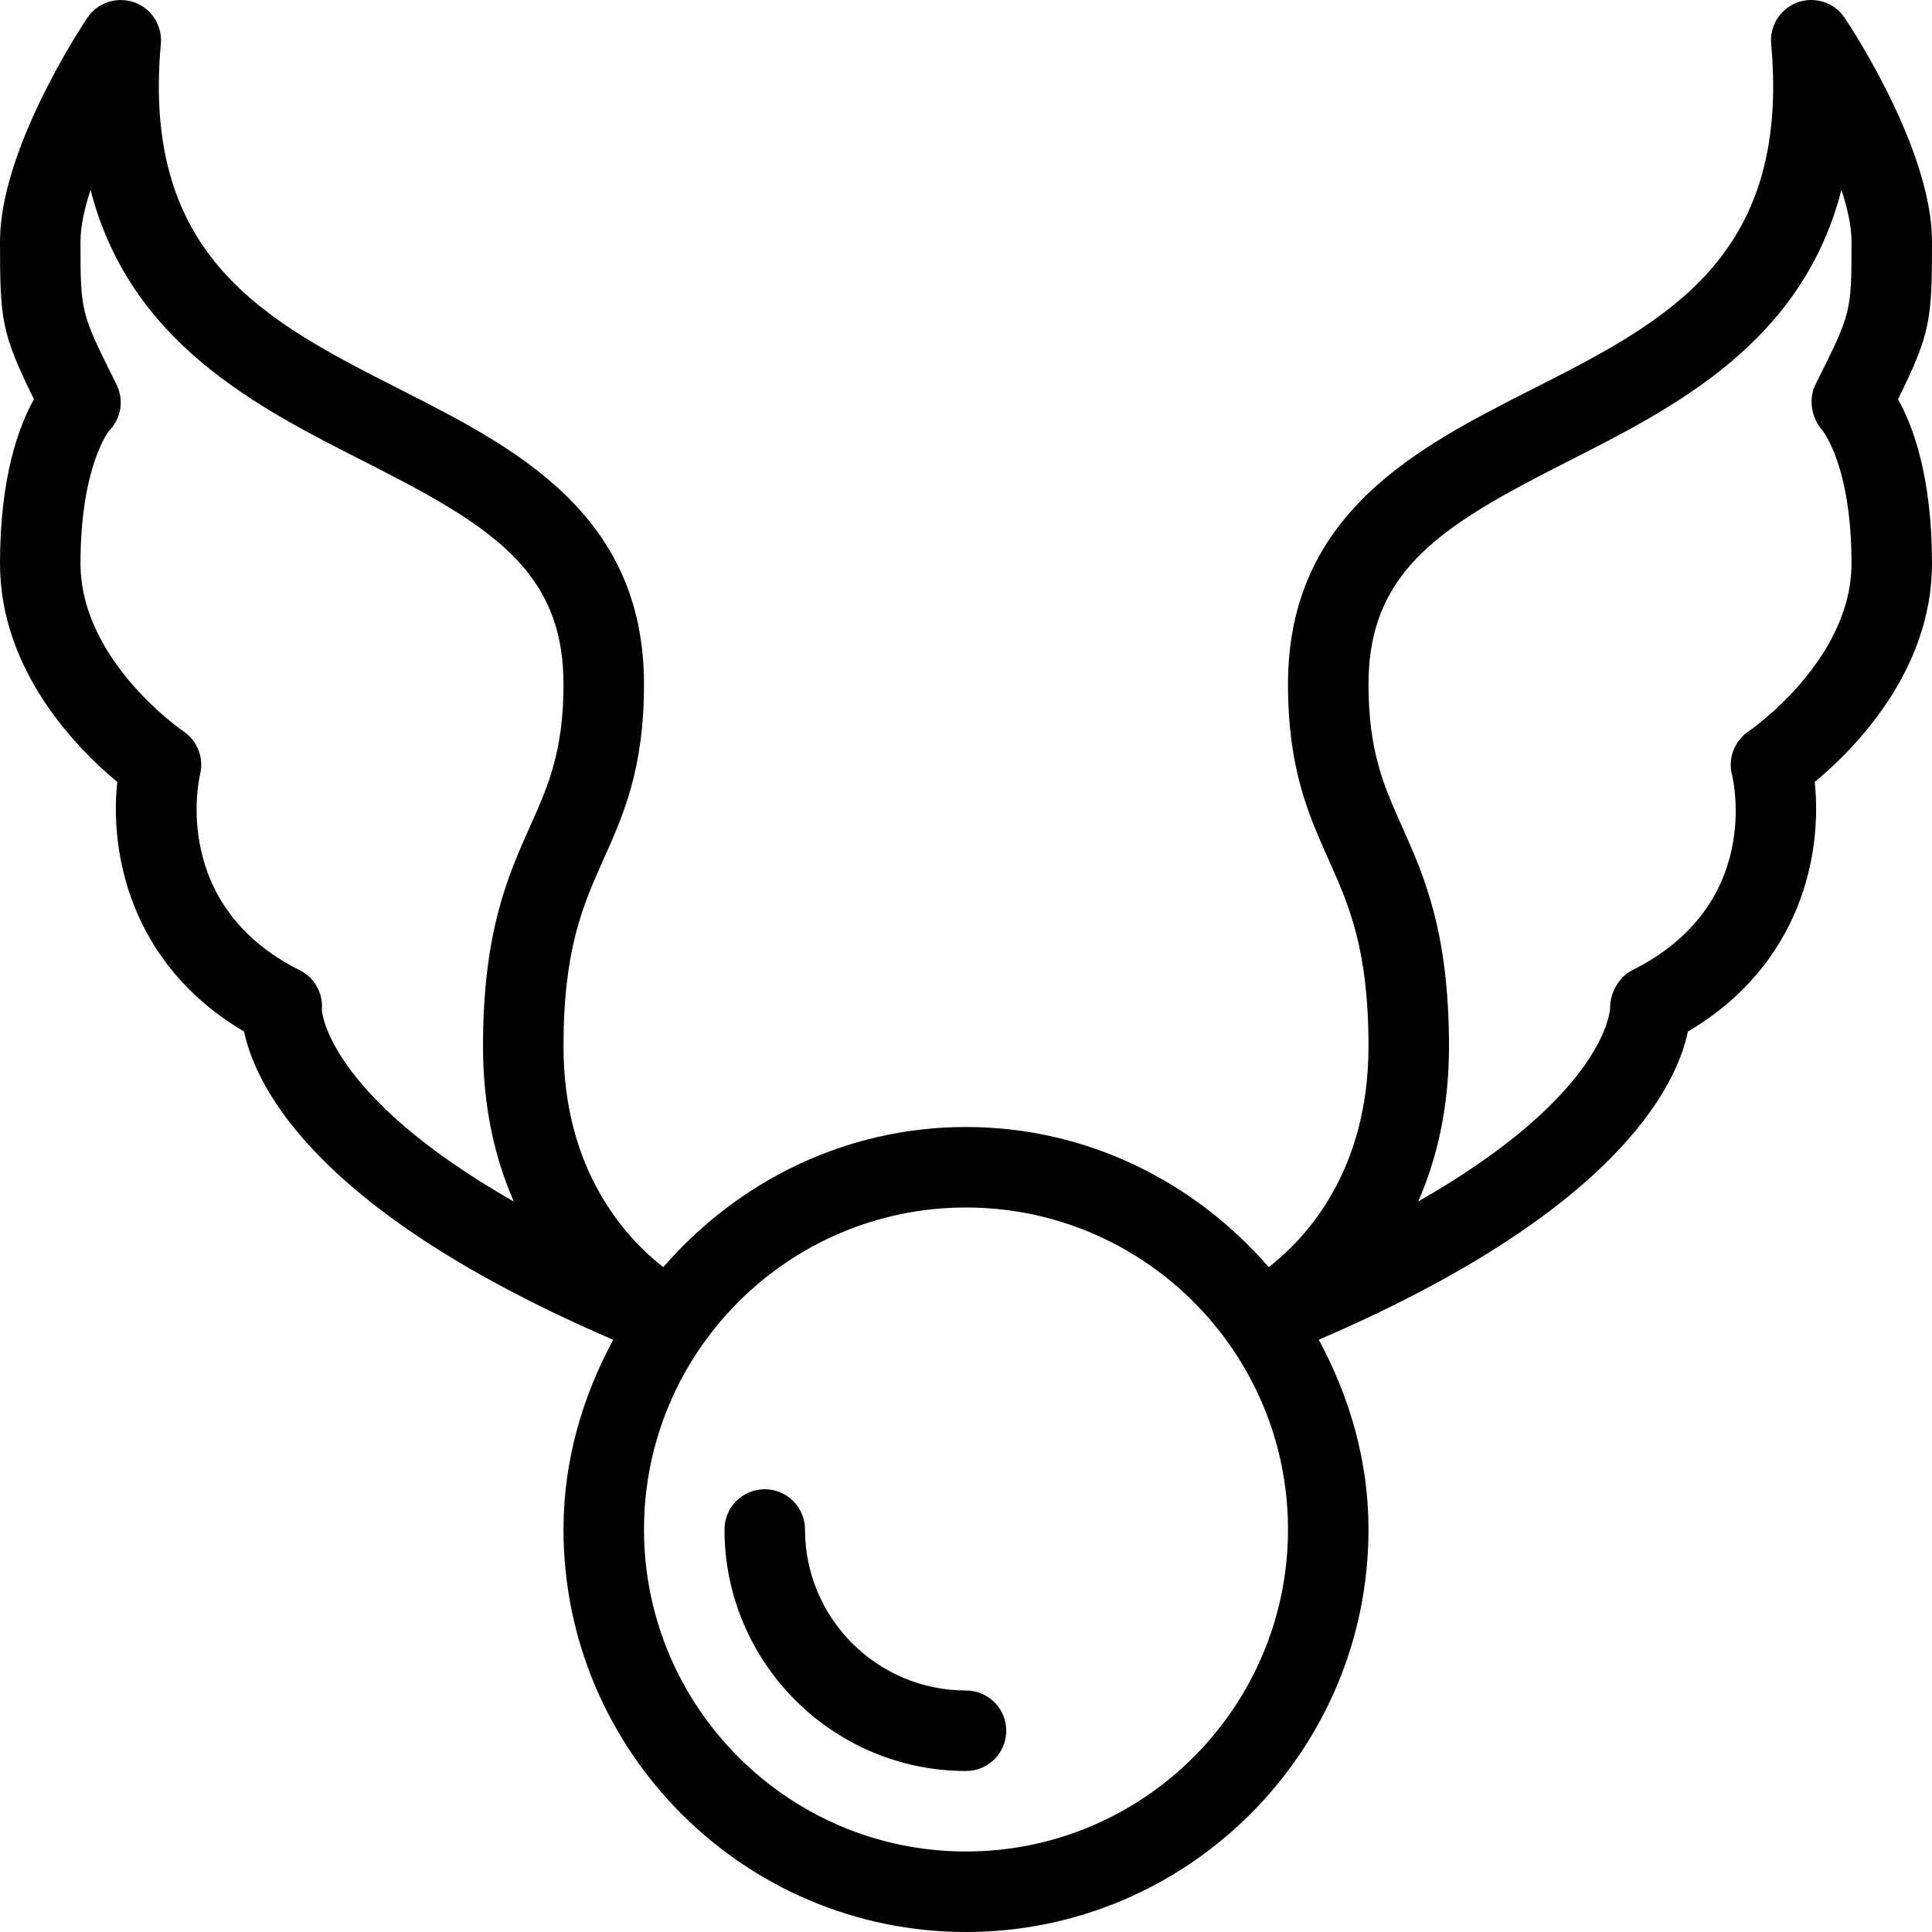
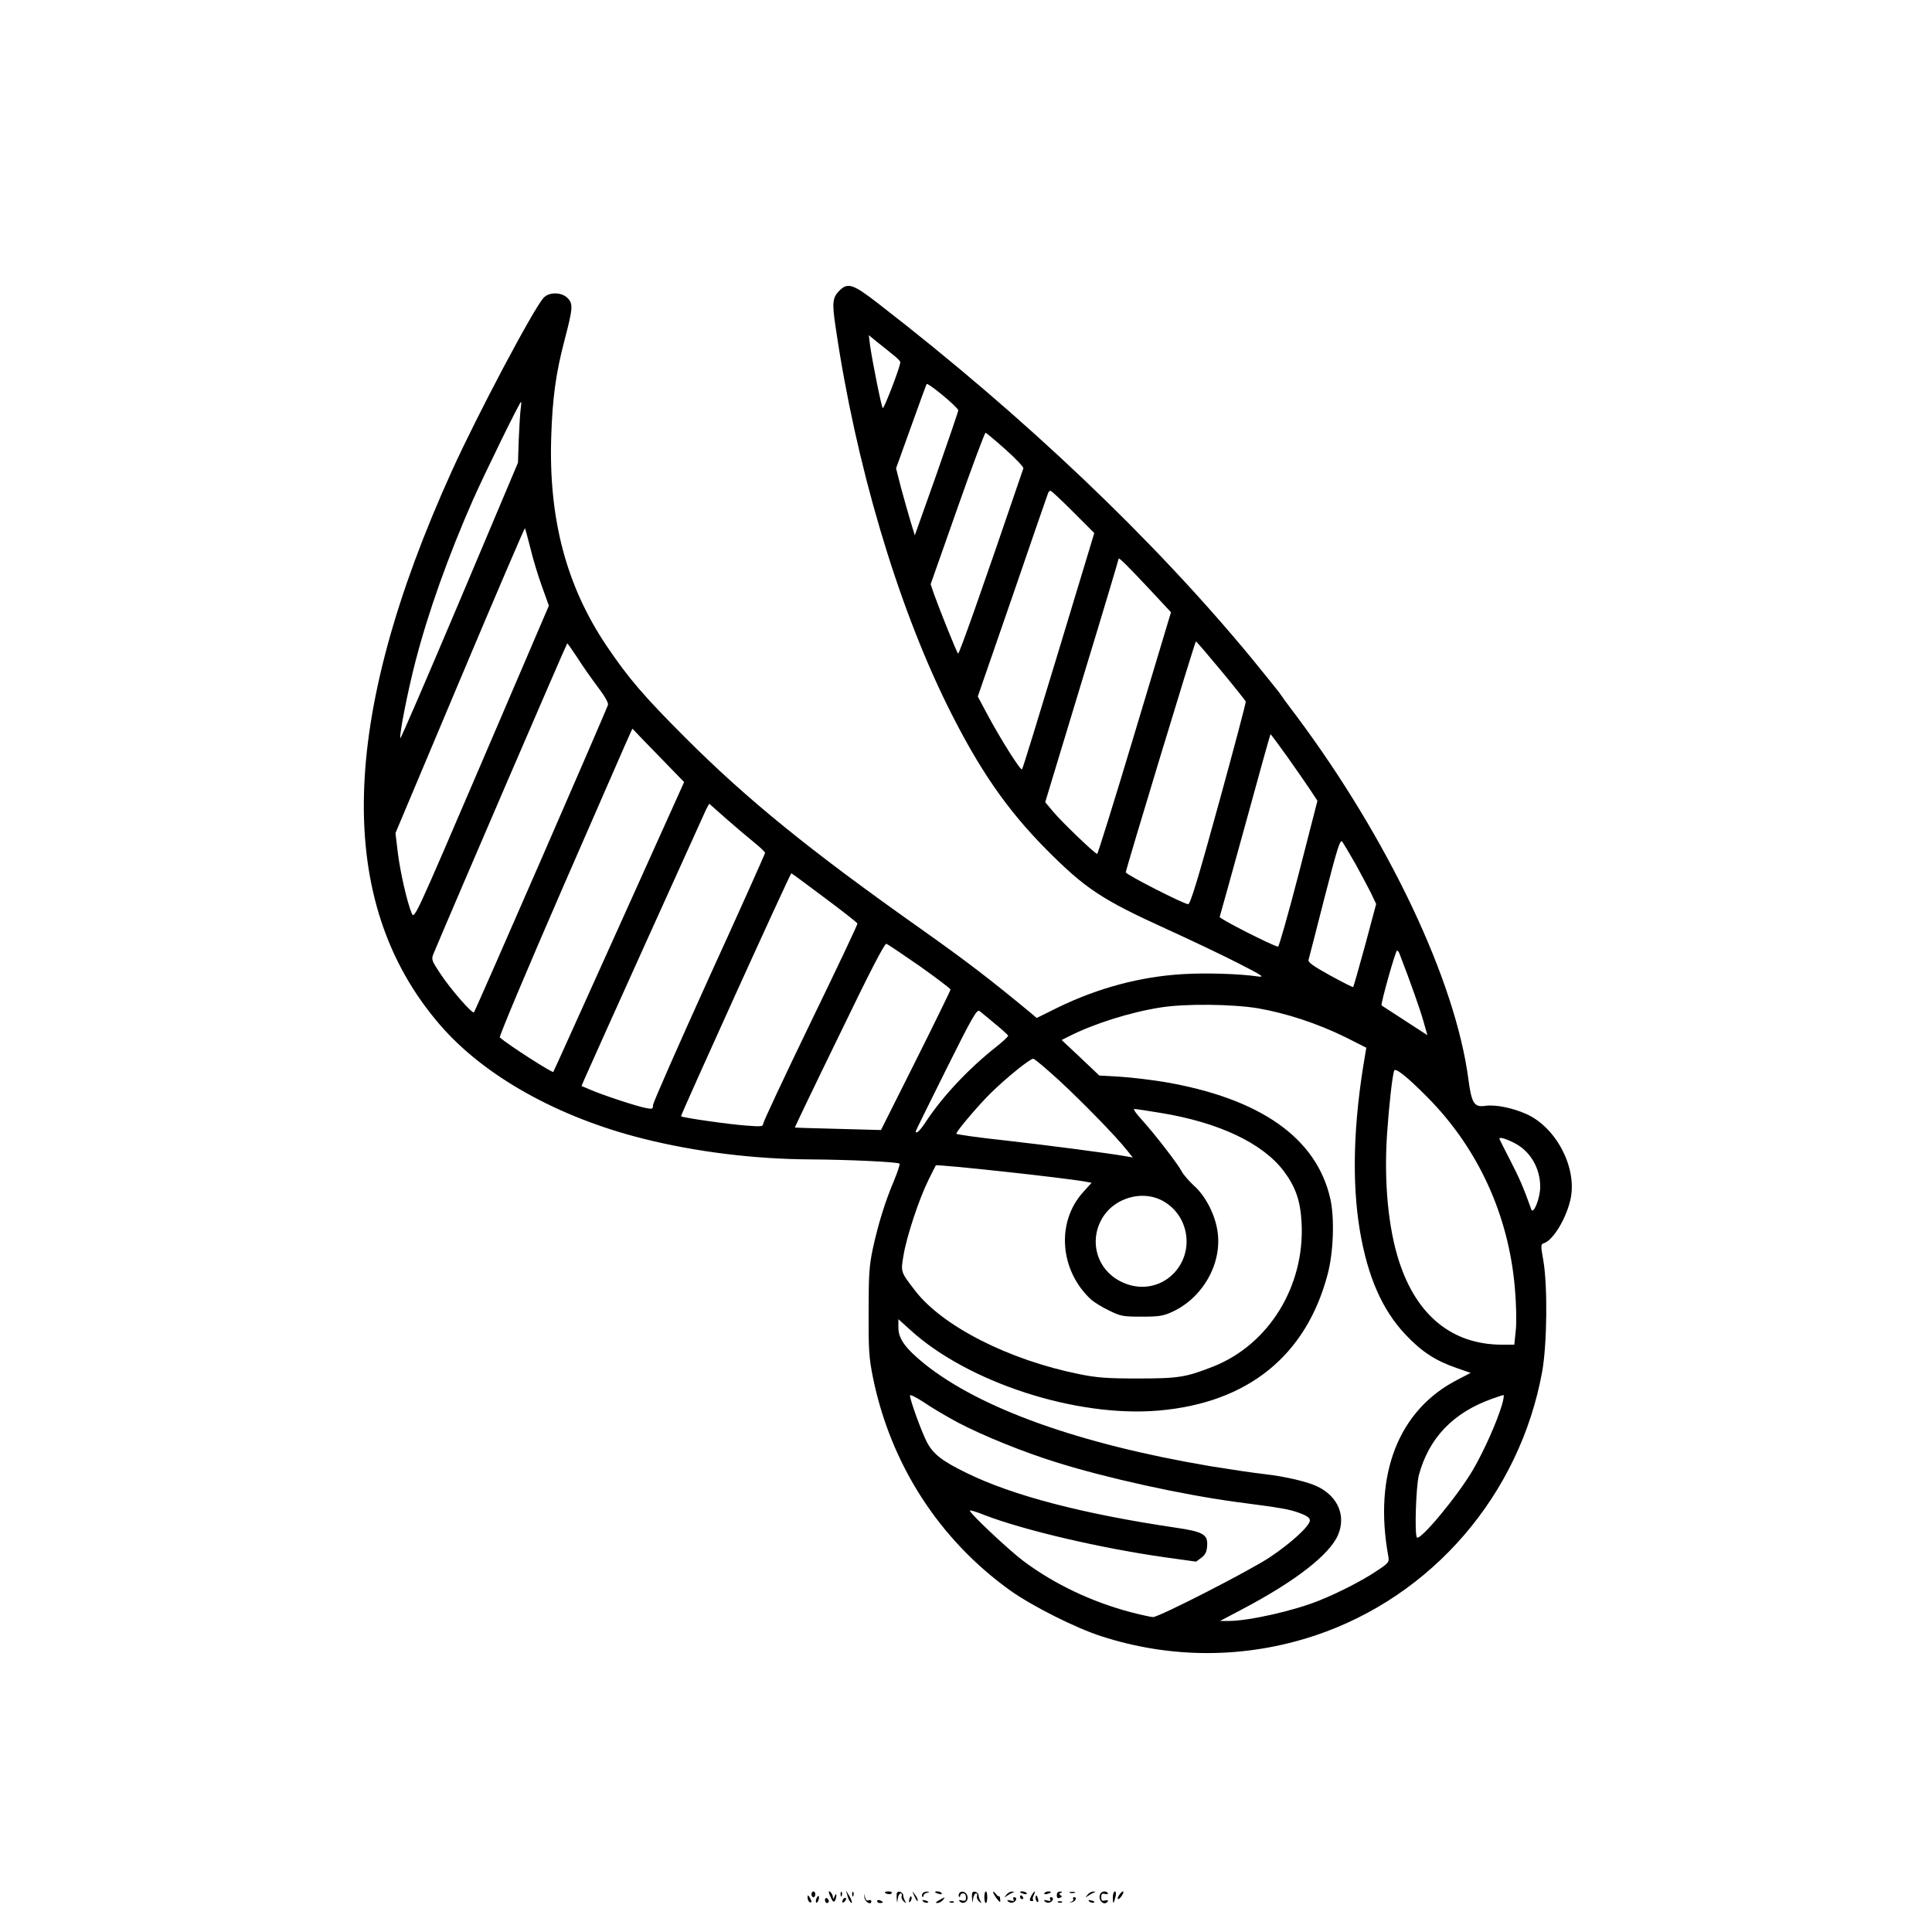
- <svg xmlns="http://www.w3.org/2000/svg" version="1.1" id="Capa_1" x="0px" y="0px" viewBox="0 0 512 512" style="enable-background:new 0 0 512 512;" xml:space="preserve">
-   <g>
-     <g>
-       <g>
-         <path d="M256,448c-23.521,0-42.667-19.135-42.667-42.667c0-5.896-4.771-10.667-10.667-10.667     c-5.896,0-10.667,4.771-10.667,10.667c0,35.292,28.708,64,64,64c5.896,0,10.667-4.771,10.667-10.667     C266.667,452.77,261.896,448,256,448z" />
-         <path d="M512,64c0-23.875-20.75-55.698-23.125-59.25C486.167,0.666,481-1,476.458,0.604c-4.604,1.625-7.521,6.167-7.083,11.031     c5.167,56.771-28.083,73.635-63.271,91.49c-30.354,15.406-64.771,32.854-64.771,78.208c0,22.417,5.438,34.594,10.708,46.354     c5.458,12.229,10.625,23.771,10.625,49.646c0,33.223-16.763,50.956-26.438,58.477c-19.573-22.557-48.092-37.143-80.229-37.143     c-32.132,0-60.648,14.583-80.221,37.134c-9.615-7.492-26.445-25.241-26.445-58.467c0-25.875,5.167-37.417,10.625-49.646     c5.271-11.76,10.708-23.938,10.708-46.354c0-45.354-34.417-62.802-64.771-78.208C70.708,85.27,37.458,68.406,42.625,11.635     c0.438-4.865-2.479-9.406-7.083-11.031C30.938-0.98,25.833,0.687,23.125,4.75C20.75,8.302,0,40.125,0,64     c0,20.906,0.375,24.24,9,41.802c-4.063,7.26-9,20.781-9,43.531c0,28.594,20.729,49.333,31.083,57.896     c-2,18.427,3.167,48.167,33.604,66.146c3.105,14.852,19.409,47.967,97.827,81.676c-8.135,15.052-13.181,32.007-13.181,50.283     C149.333,464.145,197.188,512,256,512s106.667-47.854,106.667-106.667c0-18.279-5.048-35.236-13.185-50.289     c78.405-33.704,94.725-66.819,97.831-81.669c30.417-17.979,35.604-47.719,33.604-66.146C491.271,198.666,512,177.927,512,149.333     c0-22.75-4.938-36.271-9-43.531C511.625,88.239,512,84.906,512,64z M136.167,318.427c-49.979-28.521-50.854-50.792-50.875-50.792     c0.396-4.375-1.917-8.542-5.854-10.51c-34.229-17.104-26.75-50.521-26.417-51.875c1.083-4.344-0.688-8.927-4.417-11.438     c-0.271-0.188-27.271-18.719-27.271-44.479c0-25.833,7.583-35.146,7.542-35.146v0.01c3.25-3.25,4.042-8.208,2-12.313     C21.333,82.812,21.333,82.812,21.333,64c0-4.021,1.042-8.75,2.667-13.677c10.417,40.469,44.021,57.51,72.25,71.833     c32.917,16.698,53.083,28.49,53.083,59.177c0,17.865-4.104,27.031-8.854,37.646C134.625,232.073,128,246.906,128,277.333     C128,293.802,131.333,307.385,136.167,318.427z M256,490.666c-47.063,0-85.333-38.281-85.333-85.333     C170.667,358.281,208.938,320,256,320s85.333,38.281,85.333,85.333C341.333,452.385,303.063,490.666,256,490.666z      M482.854,113.927c0.083,0.083,7.813,9.323,7.813,35.406c0,25.76-27,44.292-27.271,44.479c-3.729,2.51-5.5,7.094-4.417,11.438     c0.354,1.406,8.208,34.573-26.417,51.875c-3.604,1.802-5.875,6-5.875,10.031c0,0.281-0.771,22.656-50.854,51.26     c4.854-11.052,8.167-24.625,8.167-41.083c0-30.427-6.625-45.26-12.479-58.354c-4.75-10.615-8.854-19.781-8.854-37.646     c0-30.688,20.167-42.479,53.083-59.177c28.229-14.323,61.833-31.365,72.25-71.833c1.625,4.927,2.667,9.656,2.667,13.677     c0,18.813,0,18.813-9.542,37.885C479.208,105.739,480.042,110.666,482.854,113.927z" />
-       </g>
-     </g>
+ <svg xmlns="http://www.w3.org/2000/svg" version="1.0" width="1000pt" height="1000pt" viewBox="0 0 1000 1000" preserveAspectRatio="xMidYMid meet">
+   <g transform="translate(0,1000) scale(0.1,-0.1)" fill="#000000" stroke="none">
+     <path d="M4345 8496 c-36 -36 -39 -63 -20 -188 103 -706 317 -1431 580 -1963 161 -325 305 -534 510 -741 203 -204 287 -260 626 -414 123 -56 289 -135 369 -176 125 -64 139 -73 100 -68 -95 14 -270 19 -387 12 -222 -13 -440 -72 -648 -173 l-109 -54 -32 27 c-203 168 -326 263 -566 433 -572 404 -897 667 -1219 989 -216 216 -296 309 -410 478 -207 308 -299 654 -286 1076 6 203 24 335 69 505 43 165 45 187 17 217 -31 33 -97 34 -126 2 -54 -61 -342 -604 -473 -893 -587 -1294 -608 -2235 -65 -2867 228 -266 612 -481 1055 -592 271 -68 571 -105 859 -107 197 -1 458 -13 467 -22 3 -3 -10 -43 -29 -89 -45 -106 -81 -221 -109 -350 -19 -89 -22 -134 -22 -328 -1 -196 2 -239 22 -338 91 -450 343 -841 712 -1105 114 -81 339 -194 470 -236 364 -118 748 -116 1108 4 606 203 1058 729 1174 1364 26 144 29 447 6 578 -14 78 -13 83 3 88 50 16 121 137 140 238 29 161 -79 363 -231 431 -72 32 -160 50 -214 42 -55 -8 -69 14 -85 133 -66 514 -415 1249 -895 1891 -40 52 -78 105 -86 117 -8 11 -72 90 -141 175 -510 618 -1177 1252 -1932 1836 -131 102 -159 111 -202 68z m277 -332 c21 -16 38 -33 38 -39 0 -23 -85 -244 -91 -237 -7 7 -54 242 -66 327 l-6 50 44 -36 c24 -19 61 -48 81 -65z m338 -288 c0 -6 -51 -154 -112 -329 l-113 -318 -22 72 c-12 40 -34 118 -49 173 l-26 102 77 214 c42 118 79 218 81 222 6 10 164 -121 164 -136z m-2265 7 c-3 -21 -7 -92 -10 -158 l-4 -120 -303 -718 c-167 -394 -304 -713 -306 -708 -6 18 39 246 78 396 67 259 171 549 299 840 64 143 241 505 248 505 2 0 1 -17 -2 -37z m2509 -209 c54 -48 95 -92 93 -98 -220 -646 -333 -964 -338 -959 -8 8 -94 223 -125 309 l-17 50 138 392 c76 216 142 392 146 392 4 0 50 -39 103 -86z m350 -323 l110 -110 -184 -608 c-101 -334 -186 -611 -190 -615 -7 -9 -109 153 -179 283 l-50 94 180 520 c98 286 181 526 184 533 2 6 8 12 12 12 5 0 57 -49 117 -109z m-2809 -187 c13 -55 40 -144 60 -199 l36 -100 -348 -812 c-345 -804 -348 -812 -362 -780 -24 57 -59 211 -72 314 l-12 101 333 791 c183 435 335 789 337 787 2 -2 14 -48 28 -102z m3207 -216 l109 -117 -188 -626 c-103 -344 -191 -625 -194 -625 -11 0 -185 167 -228 219 l-41 49 190 627 c105 344 190 629 190 633 0 9 44 -34 162 -160z m368 -419 c69 -83 126 -155 128 -160 2 -4 -61 -242 -140 -529 -108 -393 -147 -520 -158 -520 -24 1 -324 154 -323 165 3 24 358 1195 363 1195 3 0 61 -68 130 -151z m-3333 69 c25 -40 73 -108 105 -151 37 -48 58 -85 55 -95 -7 -25 -687 -1586 -694 -1592 -9 -8 -120 119 -173 199 -47 71 -48 75 -36 105 108 258 689 1606 692 1606 2 0 25 -33 51 -72z m421 -509 l133 -137 -337 -748 c-186 -412 -338 -750 -340 -752 -5 -7 -232 139 -277 178 -5 4 142 353 326 776 357 819 360 825 361 822 1 -2 61 -64 134 -139z m3255 -6 c46 -65 100 -143 120 -173 l36 -55 -97 -378 c-54 -208 -102 -377 -107 -377 -29 5 -305 145 -302 154 2 6 62 221 133 479 70 257 129 467 130 467 2 0 41 -53 87 -117z m-2760 -443 c31 -25 56 -49 57 -54 0 -5 -130 -296 -290 -646 -159 -351 -290 -648 -290 -660 0 -20 -3 -22 -37 -15 -45 8 -221 66 -286 94 l-47 20 14 33 c28 66 619 1374 632 1401 l15 27 87 -77 c49 -43 114 -98 145 -123z m3112 -110 c29 -52 65 -121 81 -152 l27 -57 -57 -213 c-32 -117 -60 -215 -62 -217 -2 -2 -55 25 -119 60 -89 49 -115 68 -112 81 3 9 40 155 83 323 68 264 81 303 92 288 7 -10 37 -61 67 -113z m-2748 -176 c93 -69 169 -129 171 -134 2 -4 -108 -236 -243 -514 -135 -279 -245 -514 -245 -523 0 -14 -11 -15 -87 -9 -87 6 -331 41 -338 48 -4 4 565 1258 571 1258 2 0 79 -57 171 -126z m494 -355 c87 -62 159 -116 159 -121 0 -4 -81 -170 -180 -368 l-180 -359 -222 6 c-123 3 -224 6 -224 7 -1 0 102 216 230 478 160 332 235 476 244 473 8 -3 85 -55 173 -116z m2483 64 c55 -142 108 -292 124 -350 l20 -71 -117 76 c-64 41 -118 77 -120 78 -6 5 72 284 80 284 4 0 10 -8 13 -17z m-732 -282 c148 -26 305 -78 447 -147 l113 -57 -6 -36 c-61 -351 -70 -658 -27 -913 41 -239 116 -409 236 -536 82 -87 153 -134 262 -172 l75 -26 -67 -35 c-306 -156 -437 -490 -359 -915 5 -30 2 -34 -63 -77 -75 -50 -195 -111 -294 -151 -130 -53 -365 -106 -469 -106 l-45 0 110 58 c280 147 458 286 501 388 41 98 0 196 -103 248 -51 26 -171 54 -278 66 -55 6 -181 25 -280 41 -680 115 -1192 299 -1479 529 -100 81 -136 131 -136 188 l0 44 63 -57 c298 -271 859 -453 1285 -416 461 40 763 284 874 706 30 113 36 289 14 389 -71 316 -362 521 -861 606 -66 11 -168 23 -228 27 l-107 6 -97 92 -98 92 40 20 c126 64 316 124 470 148 128 21 373 18 507 -4z m-1362 -80 c36 -29 66 -57 68 -61 2 -4 -26 -30 -61 -58 -141 -111 -275 -253 -362 -384 -32 -50 -55 -71 -55 -53 0 3 71 146 157 319 135 271 159 313 173 303 8 -6 44 -36 80 -66z m334 -295 c129 -120 293 -289 347 -357 l32 -40 -34 6 c-98 17 -404 57 -626 82 -139 15 -253 31 -253 35 0 13 119 153 182 214 80 78 199 174 216 174 7 0 68 -52 136 -114z m1902 -83 c264 -265 423 -612 455 -991 7 -78 9 -170 5 -214 l-8 -78 -66 0 c-255 1 -439 150 -530 430 -56 171 -79 410 -63 655 10 149 27 302 37 333 5 18 65 -29 170 -135z m-1381 -83 c303 -49 531 -157 640 -302 62 -83 86 -154 92 -268 17 -326 -169 -629 -457 -743 -142 -56 -181 -62 -390 -62 -162 0 -214 4 -306 23 -362 73 -705 247 -847 431 -77 100 -75 96 -60 186 17 99 80 289 128 386 20 40 37 75 39 77 8 7 664 -64 773 -84 l33 -6 -45 -50 c-139 -155 -120 -405 43 -555 15 -13 56 -39 92 -56 61 -30 72 -32 170 -32 92 0 112 4 160 26 162 76 261 260 230 427 -15 84 -63 174 -119 224 -26 24 -55 57 -64 74 -20 39 -140 194 -206 267 -29 31 -47 57 -40 57 8 0 68 -9 134 -20z m1833 -156 c82 -41 135 -131 134 -228 0 -57 -35 -145 -46 -116 -40 112 -61 161 -107 250 -30 58 -55 108 -57 113 -7 14 25 7 76 -19z m-1833 -293 c146 -68 183 -262 72 -380 -72 -76 -182 -93 -278 -43 -127 65 -166 220 -86 339 62 92 193 130 292 84z m-1045 -1155 c128 -67 337 -152 508 -205 258 -81 652 -168 937 -206 230 -30 270 -37 323 -57 36 -13 52 -25 52 -37 0 -29 -97 -118 -210 -193 -104 -69 -571 -308 -602 -308 -9 0 -60 11 -114 25 -201 53 -394 144 -554 263 -72 53 -280 248 -280 263 0 4 34 -6 76 -23 202 -78 603 -172 937 -219 l158 -22 27 20 c20 15 28 30 30 60 5 61 -20 75 -164 96 -478 71 -840 165 -1079 282 -130 63 -177 100 -209 164 -27 52 -86 216 -86 237 0 8 27 -5 73 -35 39 -27 119 -74 177 -105z m2814 92 c-26 -88 -93 -238 -150 -336 -80 -136 -272 -367 -290 -350 -13 14 -5 264 10 323 52 192 177 323 379 395 28 10 55 19 59 19 4 1 0 -23 -8 -51z" />
+     <path d="M4200 195 c0 -8 5 -15 10 -15 6 0 10 7 10 15 0 8 -4 15 -10 15 -5 0 -10 -7 -10 -15z" />
+     <path d="M4290 206 c0 -3 5 -17 12 -31 8 -18 14 -22 20 -13 4 7 7 20 7 28 0 10 -3 8 -9 -5 -7 -16 -9 -17 -9 -3 -1 15 -21 38 -21 24z" />
+     <path d="M4351 194 c0 -11 3 -14 6 -6 3 7 2 16 -1 19 -3 4 -6 -2 -5 -13z" />
+     <path d="M4386 190 c3 -14 10 -29 15 -34 14 -16 10 6 -7 34 l-15 25 7 -25z" />
+     <path d="M4411 194 c0 -11 3 -14 6 -6 3 7 2 16 -1 19 -3 4 -6 -2 -5 -13z" />
+     <path d="M4474 180 c1 -24 36 -44 36 -21 0 6 -6 8 -14 5 -10 -4 -16 3 -19 18 -4 22 -4 21 -3 -2z" />
+     <path d="M4580 206 c0 -9 30 -14 35 -6 4 6 -3 10 -14 10 -12 0 -21 -2 -21 -4z" />
+     <path d="M4641 178 c2 -30 2 -31 6 -5 2 15 9 27 15 27 5 0 8 -6 5 -14 -3 -8 2 -20 11 -28 13 -11 14 -11 7 2 -5 8 -10 22 -10 30 0 8 -8 16 -17 18 -15 3 -18 -3 -17 -30z" />
+     <path d="M4731 190 c14 -31 19 -36 19 -24 0 6 -7 19 -16 30 -14 18 -14 18 -3 -6z" />
+     <path d="M4775 199 c-4 -6 -4 -13 -1 -16 3 -4 6 -1 6 5 0 6 8 13 18 15 15 4 15 5 0 6 -9 0 -20 -4 -23 -10z" />
+     <path d="M4840 206 c0 -2 9 -6 20 -9 11 -3 18 -1 14 4 -5 9 -34 13 -34 5z" />
+     <path d="M4965 200 c-4 -6 -4 -14 -1 -17 3 -4 6 -1 6 5 0 7 7 12 15 12 9 0 15 -9 15 -21 0 -17 -5 -20 -21 -16 -16 4 -19 3 -11 -5 17 -17 44 -1 40 24 -3 25 -32 36 -43 18z" />
+     <path d="M5031 178 c2 -30 2 -31 6 -5 2 15 9 27 15 27 5 0 8 -6 5 -14 -3 -8 2 -20 11 -28 13 -11 14 -11 7 2 -5 8 -10 22 -10 30 0 8 -8 16 -17 18 -15 3 -18 -3 -17 -30z" />
+     <path d="M5095 180 c0 -16 3 -30 8 -30 4 0 7 14 7 30 0 17 -3 30 -7 30 -5 0 -8 -13 -8 -30z" />
+     <path d="M5140 207 c0 -5 9 -20 19 -34 18 -22 20 -22 18 -4 -1 11 -3 18 -6 16 -2 -3 -10 3 -17 13 -7 9 -14 13 -14 9z" />
+     <path d="M5209 193 c-12 -16 -12 -17 1 -7 8 6 22 14 30 17 13 5 12 6 -1 6 -9 1 -23 -7 -30 -16z" />
+     <path d="M5280 206 c0 -2 9 -6 20 -9 11 -3 18 -1 14 4 -5 9 -34 13 -34 5z" />
+     <path d="M5340 191 c-13 -25 -13 -31 2 -31 6 0 8 3 5 6 -3 4 -2 15 4 25 5 11 7 19 5 19 -3 0 -10 -9 -16 -19z" />
+     <path d="M5406 201 c-4 -5 3 -7 14 -4 23 6 26 13 6 13 -8 0 -17 -4 -20 -9z" />
+     <path d="M5470 190 c0 -14 5 -18 16 -13 11 4 12 8 4 13 -9 6 -9 9 1 13 10 4 9 6 -3 6 -12 1 -18 -6 -18 -19z" />
+     <path d="M5538 203 c6 -2 18 -2 25 0 6 3 1 5 -13 5 -14 0 -19 -2 -12 -5z" />
+     <path d="M5629 193 c-12 -16 -12 -17 1 -7 8 6 22 14 30 17 13 5 12 6 -1 6 -9 1 -23 -7 -30 -16z" />
+     <path d="M5694 195 c-13 -32 23 -63 40 -36 4 5 -3 7 -14 4 -16 -4 -20 0 -20 17 0 17 4 21 20 17 11 -3 18 -1 14 4 -8 14 -34 11 -40 -6z" />
+     <path d="M5760 178 c0 -36 4 -35 14 5 4 16 2 27 -4 27 -5 0 -10 -14 -10 -32z" />
+     <path d="M5792 190 c-7 -11 -9 -20 -4 -20 4 0 13 9 20 20 7 11 9 20 4 20 -4 0 -13 -9 -20 -20z" />
+     <path d="M4180 178 c0 -9 5 -20 10 -23 13 -8 13 5 0 25 -8 13 -10 13 -10 -2z" />
+     <path d="M4226 174 c-4 -9 -4 -19 -1 -22 2 -3 7 3 11 12 4 9 4 19 1 22 -2 3 -7 -3 -11 -12z" />
+     <path d="M4707 171 c-4 -17 -3 -21 5 -13 5 5 8 16 6 23 -3 8 -7 3 -11 -10z" />
+     <path d="M5280 180 c0 -5 5 -10 11 -10 5 0 7 5 4 10 -3 6 -8 10 -11 10 -2 0 -4 -4 -4 -10z" />
+     <path d="M5360 176 c0 -8 4 -17 9 -20 5 -4 7 3 4 14 -6 23 -13 26 -13 6z" />
+     <path d="M4270 166 c0 -9 5 -16 10 -16 6 0 10 4 10 9 0 6 -4 13 -10 16 -5 3 -10 -1 -10 -9z" />
+     <path d="M4367 173 c-4 -3 -7 -11 -7 -17 0 -6 5 -5 12 2 6 6 9 14 7 17 -3 3 -9 2 -12 -2z" />
+     <path d="M4860 164 c-17 -9 -20 -14 -9 -14 9 0 22 7 29 15 15 18 13 18 -20 -1z" />
+     <path d="M5246 168 c5 -8 0 -9 -16 -5 -16 4 -20 3 -12 -5 6 -6 18 -8 26 -5 18 7 22 27 5 27 -5 0 -7 -5 -3 -12z" />
+     <path d="M5436 168 c5 -8 0 -9 -16 -5 -16 4 -20 3 -12 -5 6 -6 18 -8 26 -5 18 7 22 27 5 27 -5 0 -7 -5 -3 -12z" />
+     <path d="M5555 171 c3 -5 -2 -12 -10 -14 -12 -4 -12 -5 1 -3 19 1 32 26 14 26 -6 0 -9 -4 -5 -9z" />
+     <path d="M4540 160 c0 -6 7 -10 15 -10 8 0 15 2 15 4 0 2 -7 6 -15 10 -8 3 -15 1 -15 -4z" />
+     <path d="M4778 158 c5 -5 16 -8 23 -6 8 3 3 7 -10 11 -17 4 -21 3 -13 -5z" />
+     <path d="M5638 158 c5 -5 16 -8 23 -6 8 3 3 7 -10 11 -17 4 -21 3 -13 -5z" />
+     <path d="M4918 153 c7 -3 16 -2 19 1 4 3 -2 6 -13 5 -11 0 -14 -3 -6 -6z" />
+     <path d="M5478 153 c7 -3 16 -2 19 1 4 3 -2 6 -13 5 -11 0 -14 -3 -6 -6z" />
  </g>
-   <g>
- </g>
-   <g>
- </g>
-   <g>
- </g>
-   <g>
- </g>
-   <g>
- </g>
-   <g>
- </g>
-   <g>
- </g>
-   <g>
- </g>
-   <g>
- </g>
-   <g>
- </g>
-   <g>
- </g>
-   <g>
- </g>
-   <g>
- </g>
-   <g>
- </g>
-   <g>
- </g>
</svg>
